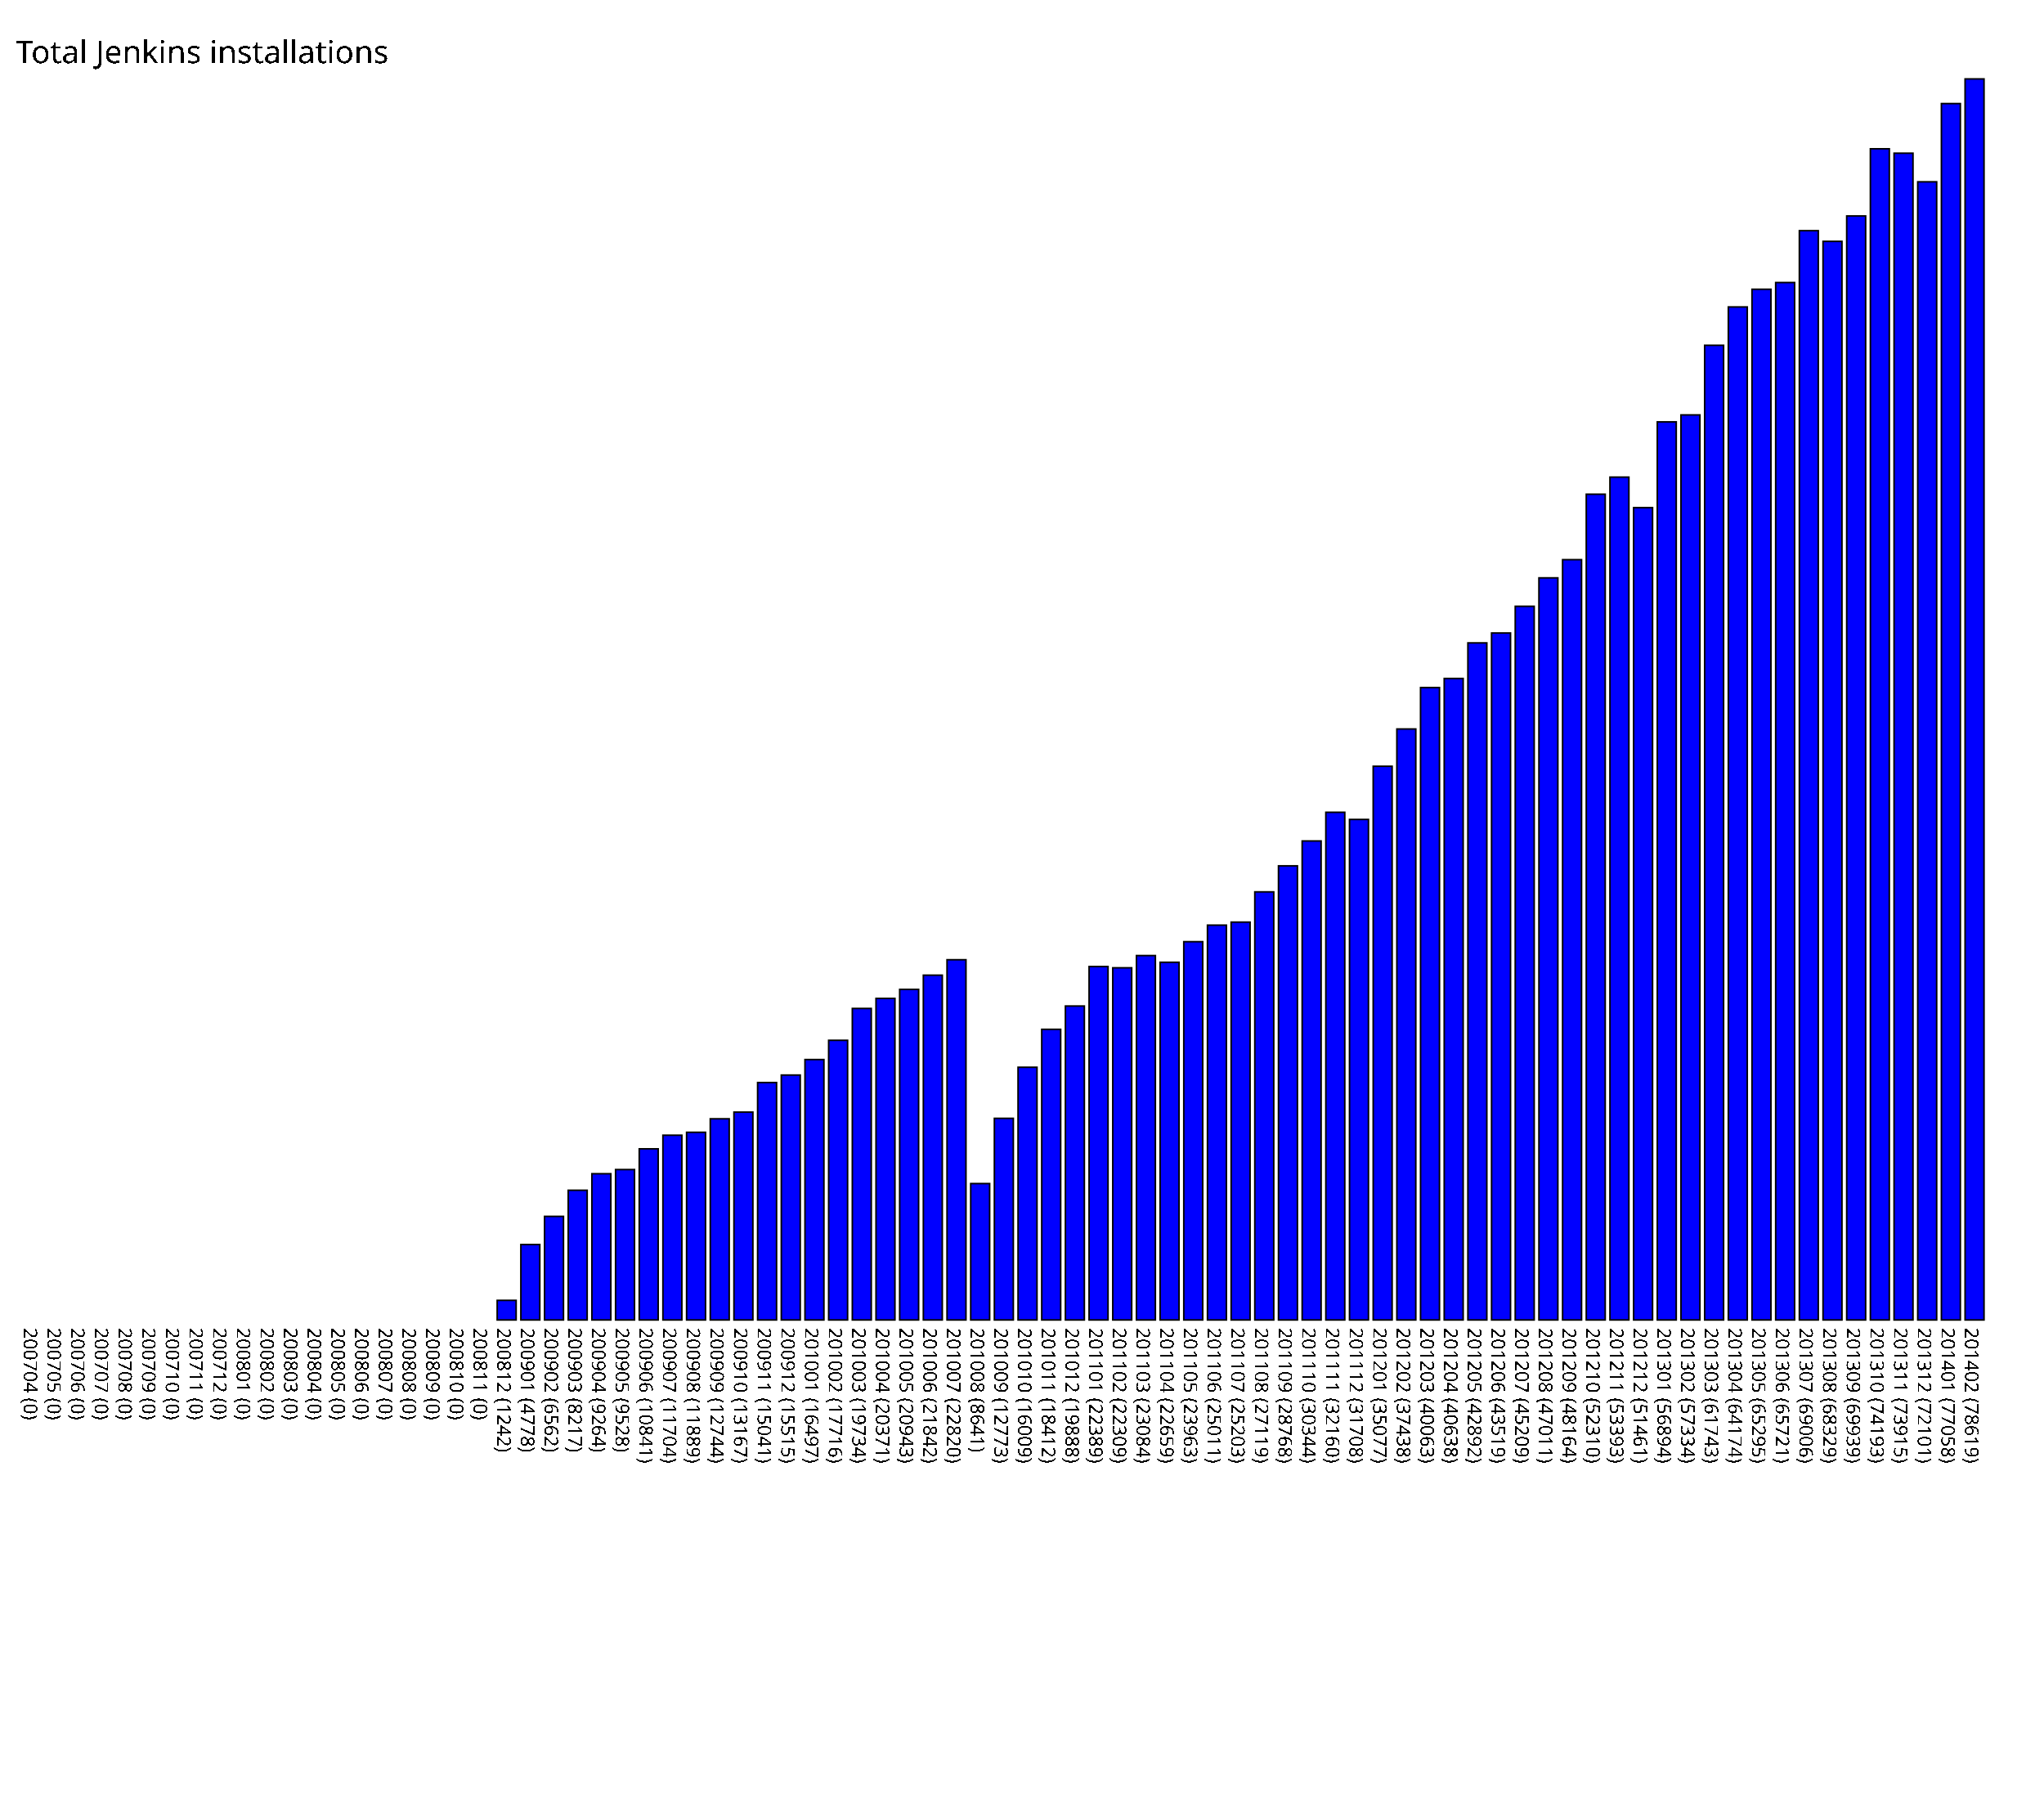
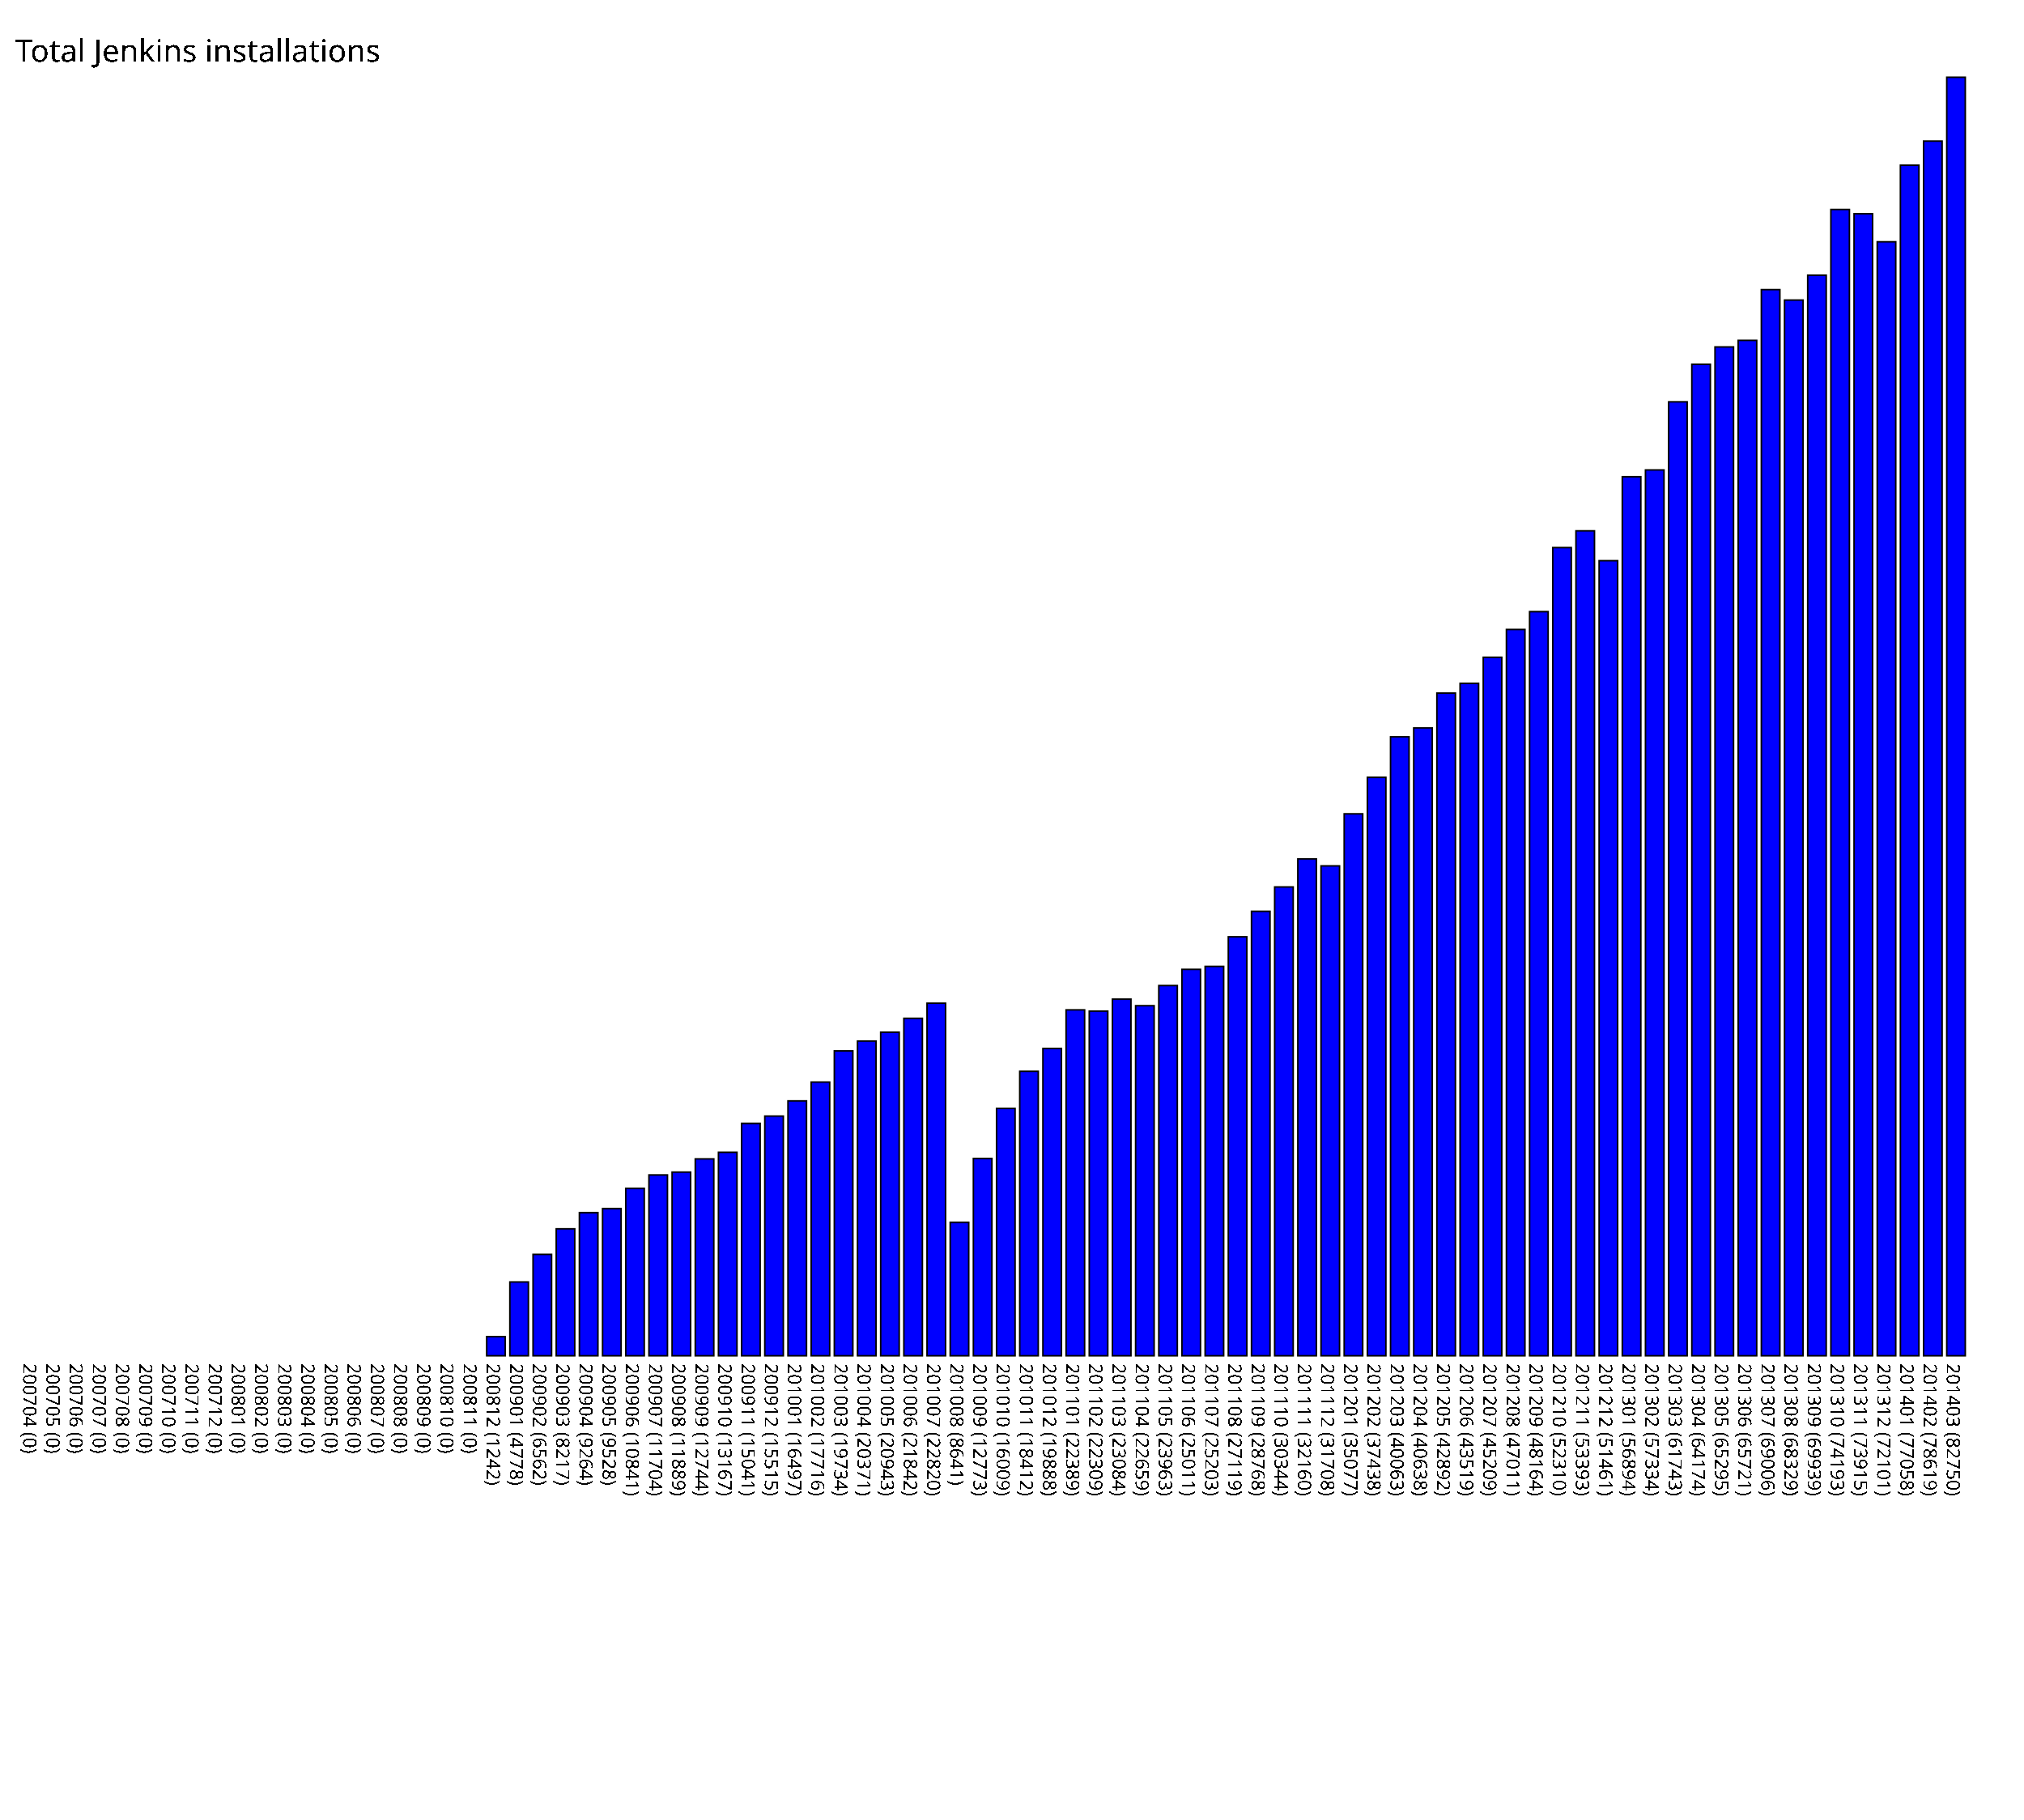
- <svg xmlns="http://www.w3.org/2000/svg" version="1.1" preserveAspectRatio="xMidYMid meet" viewBox="0 0 1295 1136.19">
-   <rect fill="blue" height="0" stroke="black" width="12" x="15" y="836.19" />
-   <text x="15" y="841.19" font-family="Tahoma" font-size="12" transform="rotate(90 15,841.19)" text-rendering="optimizeSpeed" fill="#000000;">200704 (0)</text>
-   <rect fill="blue" height="0" stroke="black" width="12" x="30" y="836.19" />
-   <text x="30" y="841.19" font-family="Tahoma" font-size="12" transform="rotate(90 30,841.19)" text-rendering="optimizeSpeed" fill="#000000;">200705 (0)</text>
-   <rect fill="blue" height="0" stroke="black" width="12" x="45" y="836.19" />
-   <text x="45" y="841.19" font-family="Tahoma" font-size="12" transform="rotate(90 45,841.19)" text-rendering="optimizeSpeed" fill="#000000;">200706 (0)</text>
-   <rect fill="blue" height="0" stroke="black" width="12" x="60" y="836.19" />
-   <text x="60" y="841.19" font-family="Tahoma" font-size="12" transform="rotate(90 60,841.19)" text-rendering="optimizeSpeed" fill="#000000;">200707 (0)</text>
-   <rect fill="blue" height="0" stroke="black" width="12" x="75" y="836.19" />
-   <text x="75" y="841.19" font-family="Tahoma" font-size="12" transform="rotate(90 75,841.19)" text-rendering="optimizeSpeed" fill="#000000;">200708 (0)</text>
-   <rect fill="blue" height="0" stroke="black" width="12" x="90" y="836.19" />
-   <text x="90" y="841.19" font-family="Tahoma" font-size="12" transform="rotate(90 90,841.19)" text-rendering="optimizeSpeed" fill="#000000;">200709 (0)</text>
-   <rect fill="blue" height="0" stroke="black" width="12" x="105" y="836.19" />
-   <text x="105" y="841.19" font-family="Tahoma" font-size="12" transform="rotate(90 105,841.19)" text-rendering="optimizeSpeed" fill="#000000;">200710 (0)</text>
-   <rect fill="blue" height="0" stroke="black" width="12" x="120" y="836.19" />
-   <text x="120" y="841.19" font-family="Tahoma" font-size="12" transform="rotate(90 120,841.19)" text-rendering="optimizeSpeed" fill="#000000;">200711 (0)</text>
-   <rect fill="blue" height="0" stroke="black" width="12" x="135" y="836.19" />
-   <text x="135" y="841.19" font-family="Tahoma" font-size="12" transform="rotate(90 135,841.19)" text-rendering="optimizeSpeed" fill="#000000;">200712 (0)</text>
-   <rect fill="blue" height="0" stroke="black" width="12" x="150" y="836.19" />
-   <text x="150" y="841.19" font-family="Tahoma" font-size="12" transform="rotate(90 150,841.19)" text-rendering="optimizeSpeed" fill="#000000;">200801 (0)</text>
-   <rect fill="blue" height="0" stroke="black" width="12" x="165" y="836.19" />
-   <text x="165" y="841.19" font-family="Tahoma" font-size="12" transform="rotate(90 165,841.19)" text-rendering="optimizeSpeed" fill="#000000;">200802 (0)</text>
-   <rect fill="blue" height="0" stroke="black" width="12" x="180" y="836.19" />
-   <text x="180" y="841.19" font-family="Tahoma" font-size="12" transform="rotate(90 180,841.19)" text-rendering="optimizeSpeed" fill="#000000;">200803 (0)</text>
-   <rect fill="blue" height="0" stroke="black" width="12" x="195" y="836.19" />
-   <text x="195" y="841.19" font-family="Tahoma" font-size="12" transform="rotate(90 195,841.19)" text-rendering="optimizeSpeed" fill="#000000;">200804 (0)</text>
-   <rect fill="blue" height="0" stroke="black" width="12" x="210" y="836.19" />
-   <text x="210" y="841.19" font-family="Tahoma" font-size="12" transform="rotate(90 210,841.19)" text-rendering="optimizeSpeed" fill="#000000;">200805 (0)</text>
-   <rect fill="blue" height="0" stroke="black" width="12" x="225" y="836.19" />
-   <text x="225" y="841.19" font-family="Tahoma" font-size="12" transform="rotate(90 225,841.19)" text-rendering="optimizeSpeed" fill="#000000;">200806 (0)</text>
-   <rect fill="blue" height="0" stroke="black" width="12" x="240" y="836.19" />
-   <text x="240" y="841.19" font-family="Tahoma" font-size="12" transform="rotate(90 240,841.19)" text-rendering="optimizeSpeed" fill="#000000;">200807 (0)</text>
-   <rect fill="blue" height="0" stroke="black" width="12" x="255" y="836.19" />
-   <text x="255" y="841.19" font-family="Tahoma" font-size="12" transform="rotate(90 255,841.19)" text-rendering="optimizeSpeed" fill="#000000;">200808 (0)</text>
-   <rect fill="blue" height="0" stroke="black" width="12" x="270" y="836.19" />
-   <text x="270" y="841.19" font-family="Tahoma" font-size="12" transform="rotate(90 270,841.19)" text-rendering="optimizeSpeed" fill="#000000;">200809 (0)</text>
-   <rect fill="blue" height="0" stroke="black" width="12" x="285" y="836.19" />
-   <text x="285" y="841.19" font-family="Tahoma" font-size="12" transform="rotate(90 285,841.19)" text-rendering="optimizeSpeed" fill="#000000;">200810 (0)</text>
-   <rect fill="blue" height="0" stroke="black" width="12" x="300" y="836.19" />
-   <text x="300" y="841.19" font-family="Tahoma" font-size="12" transform="rotate(90 300,841.19)" text-rendering="optimizeSpeed" fill="#000000;">200811 (0)</text>
-   <rect fill="blue" height="12.42" stroke="black" width="12" x="315" y="823.77" />
-   <text x="315" y="841.19" font-family="Tahoma" font-size="12" transform="rotate(90 315,841.19)" text-rendering="optimizeSpeed" fill="#000000;">200812 (1242)</text>
-   <rect fill="blue" height="47.78" stroke="black" width="12" x="330" y="788.41" />
-   <text x="330" y="841.19" font-family="Tahoma" font-size="12" transform="rotate(90 330,841.19)" text-rendering="optimizeSpeed" fill="#000000;">200901 (4778)</text>
-   <rect fill="blue" height="65.62" stroke="black" width="12" x="345" y="770.57" />
-   <text x="345" y="841.19" font-family="Tahoma" font-size="12" transform="rotate(90 345,841.19)" text-rendering="optimizeSpeed" fill="#000000;">200902 (6562)</text>
-   <rect fill="blue" height="82.17" stroke="black" width="12" x="360" y="754.02" />
-   <text x="360" y="841.19" font-family="Tahoma" font-size="12" transform="rotate(90 360,841.19)" text-rendering="optimizeSpeed" fill="#000000;">200903 (8217)</text>
-   <rect fill="blue" height="92.64" stroke="black" width="12" x="375" y="743.55" />
-   <text x="375" y="841.19" font-family="Tahoma" font-size="12" transform="rotate(90 375,841.19)" text-rendering="optimizeSpeed" fill="#000000;">200904 (9264)</text>
-   <rect fill="blue" height="95.28" stroke="black" width="12" x="390" y="740.91" />
-   <text x="390" y="841.19" font-family="Tahoma" font-size="12" transform="rotate(90 390,841.19)" text-rendering="optimizeSpeed" fill="#000000;">200905 (9528)</text>
-   <rect fill="blue" height="108.41" stroke="black" width="12" x="405" y="727.78" />
-   <text x="405" y="841.19" font-family="Tahoma" font-size="12" transform="rotate(90 405,841.19)" text-rendering="optimizeSpeed" fill="#000000;">200906 (10841)</text>
-   <rect fill="blue" height="117.04" stroke="black" width="12" x="420" y="719.15" />
-   <text x="420" y="841.19" font-family="Tahoma" font-size="12" transform="rotate(90 420,841.19)" text-rendering="optimizeSpeed" fill="#000000;">200907 (11704)</text>
-   <rect fill="blue" height="118.89" stroke="black" width="12" x="435" y="717.30" />
-   <text x="435" y="841.19" font-family="Tahoma" font-size="12" transform="rotate(90 435,841.19)" text-rendering="optimizeSpeed" fill="#000000;">200908 (11889)</text>
-   <rect fill="blue" height="127.44" stroke="black" width="12" x="450" y="708.75" />
-   <text x="450" y="841.19" font-family="Tahoma" font-size="12" transform="rotate(90 450,841.19)" text-rendering="optimizeSpeed" fill="#000000;">200909 (12744)</text>
-   <rect fill="blue" height="131.67" stroke="black" width="12" x="465" y="704.52" />
-   <text x="465" y="841.19" font-family="Tahoma" font-size="12" transform="rotate(90 465,841.19)" text-rendering="optimizeSpeed" fill="#000000;">200910 (13167)</text>
-   <rect fill="blue" height="150.41" stroke="black" width="12" x="480" y="685.78" />
-   <text x="480" y="841.19" font-family="Tahoma" font-size="12" transform="rotate(90 480,841.19)" text-rendering="optimizeSpeed" fill="#000000;">200911 (15041)</text>
-   <rect fill="blue" height="155.15" stroke="black" width="12" x="495" y="681.04" />
-   <text x="495" y="841.19" font-family="Tahoma" font-size="12" transform="rotate(90 495,841.19)" text-rendering="optimizeSpeed" fill="#000000;">200912 (15515)</text>
-   <rect fill="blue" height="164.97" stroke="black" width="12" x="510" y="671.22" />
-   <text x="510" y="841.19" font-family="Tahoma" font-size="12" transform="rotate(90 510,841.19)" text-rendering="optimizeSpeed" fill="#000000;">201001 (16497)</text>
-   <rect fill="blue" height="177.16" stroke="black" width="12" x="525" y="659.03" />
-   <text x="525" y="841.19" font-family="Tahoma" font-size="12" transform="rotate(90 525,841.19)" text-rendering="optimizeSpeed" fill="#000000;">201002 (17716)</text>
-   <rect fill="blue" height="197.34" stroke="black" width="12" x="540" y="638.85" />
-   <text x="540" y="841.19" font-family="Tahoma" font-size="12" transform="rotate(90 540,841.19)" text-rendering="optimizeSpeed" fill="#000000;">201003 (19734)</text>
-   <rect fill="blue" height="203.71" stroke="black" width="12" x="555" y="632.48" />
-   <text x="555" y="841.19" font-family="Tahoma" font-size="12" transform="rotate(90 555,841.19)" text-rendering="optimizeSpeed" fill="#000000;">201004 (20371)</text>
-   <rect fill="blue" height="209.43" stroke="black" width="12" x="570" y="626.76" />
-   <text x="570" y="841.19" font-family="Tahoma" font-size="12" transform="rotate(90 570,841.19)" text-rendering="optimizeSpeed" fill="#000000;">201005 (20943)</text>
-   <rect fill="blue" height="218.42" stroke="black" width="12" x="585" y="617.77" />
-   <text x="585" y="841.19" font-family="Tahoma" font-size="12" transform="rotate(90 585,841.19)" text-rendering="optimizeSpeed" fill="#000000;">201006 (21842)</text>
-   <rect fill="blue" height="228.2" stroke="black" width="12" x="600" y="607.99" />
-   <text x="600" y="841.19" font-family="Tahoma" font-size="12" transform="rotate(90 600,841.19)" text-rendering="optimizeSpeed" fill="#000000;">201007 (22820)</text>
-   <rect fill="blue" height="86.41" stroke="black" width="12" x="615" y="749.78" />
-   <text x="615" y="841.19" font-family="Tahoma" font-size="12" transform="rotate(90 615,841.19)" text-rendering="optimizeSpeed" fill="#000000;">201008 (8641)</text>
-   <rect fill="blue" height="127.73" stroke="black" width="12" x="630" y="708.46" />
-   <text x="630" y="841.19" font-family="Tahoma" font-size="12" transform="rotate(90 630,841.19)" text-rendering="optimizeSpeed" fill="#000000;">201009 (12773)</text>
-   <rect fill="blue" height="160.09" stroke="black" width="12" x="645" y="676.10" />
-   <text x="645" y="841.19" font-family="Tahoma" font-size="12" transform="rotate(90 645,841.19)" text-rendering="optimizeSpeed" fill="#000000;">201010 (16009)</text>
-   <rect fill="blue" height="184.12" stroke="black" width="12" x="660" y="652.07" />
-   <text x="660" y="841.19" font-family="Tahoma" font-size="12" transform="rotate(90 660,841.19)" text-rendering="optimizeSpeed" fill="#000000;">201011 (18412)</text>
-   <rect fill="blue" height="198.88" stroke="black" width="12" x="675" y="637.31" />
-   <text x="675" y="841.19" font-family="Tahoma" font-size="12" transform="rotate(90 675,841.19)" text-rendering="optimizeSpeed" fill="#000000;">201012 (19888)</text>
-   <rect fill="blue" height="223.89" stroke="black" width="12" x="690" y="612.30" />
-   <text x="690" y="841.19" font-family="Tahoma" font-size="12" transform="rotate(90 690,841.19)" text-rendering="optimizeSpeed" fill="#000000;">201101 (22389)</text>
-   <rect fill="blue" height="223.09" stroke="black" width="12" x="705" y="613.10" />
-   <text x="705" y="841.19" font-family="Tahoma" font-size="12" transform="rotate(90 705,841.19)" text-rendering="optimizeSpeed" fill="#000000;">201102 (22309)</text>
-   <rect fill="blue" height="230.84" stroke="black" width="12" x="720" y="605.35" />
-   <text x="720" y="841.19" font-family="Tahoma" font-size="12" transform="rotate(90 720,841.19)" text-rendering="optimizeSpeed" fill="#000000;">201103 (23084)</text>
-   <rect fill="blue" height="226.59" stroke="black" width="12" x="735" y="609.60" />
-   <text x="735" y="841.19" font-family="Tahoma" font-size="12" transform="rotate(90 735,841.19)" text-rendering="optimizeSpeed" fill="#000000;">201104 (22659)</text>
-   <rect fill="blue" height="239.63" stroke="black" width="12" x="750" y="596.56" />
-   <text x="750" y="841.19" font-family="Tahoma" font-size="12" transform="rotate(90 750,841.19)" text-rendering="optimizeSpeed" fill="#000000;">201105 (23963)</text>
-   <rect fill="blue" height="250.11" stroke="black" width="12" x="765" y="586.08" />
-   <text x="765" y="841.19" font-family="Tahoma" font-size="12" transform="rotate(90 765,841.19)" text-rendering="optimizeSpeed" fill="#000000;">201106 (25011)</text>
-   <rect fill="blue" height="252.03" stroke="black" width="12" x="780" y="584.16" />
-   <text x="780" y="841.19" font-family="Tahoma" font-size="12" transform="rotate(90 780,841.19)" text-rendering="optimizeSpeed" fill="#000000;">201107 (25203)</text>
-   <rect fill="blue" height="271.19" stroke="black" width="12" x="795" y="565.00" />
-   <text x="795" y="841.19" font-family="Tahoma" font-size="12" transform="rotate(90 795,841.19)" text-rendering="optimizeSpeed" fill="#000000;">201108 (27119)</text>
-   <rect fill="blue" height="287.68" stroke="black" width="12" x="810" y="548.51" />
-   <text x="810" y="841.19" font-family="Tahoma" font-size="12" transform="rotate(90 810,841.19)" text-rendering="optimizeSpeed" fill="#000000;">201109 (28768)</text>
-   <rect fill="blue" height="303.44" stroke="black" width="12" x="825" y="532.75" />
-   <text x="825" y="841.19" font-family="Tahoma" font-size="12" transform="rotate(90 825,841.19)" text-rendering="optimizeSpeed" fill="#000000;">201110 (30344)</text>
-   <rect fill="blue" height="321.6" stroke="black" width="12" x="840" y="514.59" />
-   <text x="840" y="841.19" font-family="Tahoma" font-size="12" transform="rotate(90 840,841.19)" text-rendering="optimizeSpeed" fill="#000000;">201111 (32160)</text>
-   <rect fill="blue" height="317.08" stroke="black" width="12" x="855" y="519.11" />
-   <text x="855" y="841.19" font-family="Tahoma" font-size="12" transform="rotate(90 855,841.19)" text-rendering="optimizeSpeed" fill="#000000;">201112 (31708)</text>
-   <rect fill="blue" height="350.77" stroke="black" width="12" x="870" y="485.42" />
-   <text x="870" y="841.19" font-family="Tahoma" font-size="12" transform="rotate(90 870,841.19)" text-rendering="optimizeSpeed" fill="#000000;">201201 (35077)</text>
-   <rect fill="blue" height="374.38" stroke="black" width="12" x="885" y="461.81" />
-   <text x="885" y="841.19" font-family="Tahoma" font-size="12" transform="rotate(90 885,841.19)" text-rendering="optimizeSpeed" fill="#000000;">201202 (37438)</text>
-   <rect fill="blue" height="400.63" stroke="black" width="12" x="900" y="435.56" />
-   <text x="900" y="841.19" font-family="Tahoma" font-size="12" transform="rotate(90 900,841.19)" text-rendering="optimizeSpeed" fill="#000000;">201203 (40063)</text>
-   <rect fill="blue" height="406.38" stroke="black" width="12" x="915" y="429.81" />
-   <text x="915" y="841.19" font-family="Tahoma" font-size="12" transform="rotate(90 915,841.19)" text-rendering="optimizeSpeed" fill="#000000;">201204 (40638)</text>
-   <rect fill="blue" height="428.92" stroke="black" width="12" x="930" y="407.27" />
-   <text x="930" y="841.19" font-family="Tahoma" font-size="12" transform="rotate(90 930,841.19)" text-rendering="optimizeSpeed" fill="#000000;">201205 (42892)</text>
-   <rect fill="blue" height="435.19" stroke="black" width="12" x="945" y="401.00" />
-   <text x="945" y="841.19" font-family="Tahoma" font-size="12" transform="rotate(90 945,841.19)" text-rendering="optimizeSpeed" fill="#000000;">201206 (43519)</text>
-   <rect fill="blue" height="452.09" stroke="black" width="12" x="960" y="384.10" />
-   <text x="960" y="841.19" font-family="Tahoma" font-size="12" transform="rotate(90 960,841.19)" text-rendering="optimizeSpeed" fill="#000000;">201207 (45209)</text>
-   <rect fill="blue" height="470.11" stroke="black" width="12" x="975" y="366.08" />
-   <text x="975" y="841.19" font-family="Tahoma" font-size="12" transform="rotate(90 975,841.19)" text-rendering="optimizeSpeed" fill="#000000;">201208 (47011)</text>
-   <rect fill="blue" height="481.64" stroke="black" width="12" x="990" y="354.55" />
-   <text x="990" y="841.19" font-family="Tahoma" font-size="12" transform="rotate(90 990,841.19)" text-rendering="optimizeSpeed" fill="#000000;">201209 (48164)</text>
-   <rect fill="blue" height="523.1" stroke="black" width="12" x="1005" y="313.09" />
-   <text x="1005" y="841.19" font-family="Tahoma" font-size="12" transform="rotate(90 1005,841.19)" text-rendering="optimizeSpeed" fill="#000000;">201210 (52310)</text>
-   <rect fill="blue" height="533.93" stroke="black" width="12" x="1020" y="302.26" />
-   <text x="1020" y="841.19" font-family="Tahoma" font-size="12" transform="rotate(90 1020,841.19)" text-rendering="optimizeSpeed" fill="#000000;">201211 (53393)</text>
-   <rect fill="blue" height="514.61" stroke="black" width="12" x="1035" y="321.58" />
-   <text x="1035" y="841.19" font-family="Tahoma" font-size="12" transform="rotate(90 1035,841.19)" text-rendering="optimizeSpeed" fill="#000000;">201212 (51461)</text>
-   <rect fill="blue" height="568.94" stroke="black" width="12" x="1050" y="267.25" />
-   <text x="1050" y="841.19" font-family="Tahoma" font-size="12" transform="rotate(90 1050,841.19)" text-rendering="optimizeSpeed" fill="#000000;">201301 (56894)</text>
-   <rect fill="blue" height="573.34" stroke="black" width="12" x="1065" y="262.85" />
-   <text x="1065" y="841.19" font-family="Tahoma" font-size="12" transform="rotate(90 1065,841.19)" text-rendering="optimizeSpeed" fill="#000000;">201302 (57334)</text>
-   <rect fill="blue" height="617.43" stroke="black" width="12" x="1080" y="218.76" />
-   <text x="1080" y="841.19" font-family="Tahoma" font-size="12" transform="rotate(90 1080,841.19)" text-rendering="optimizeSpeed" fill="#000000;">201303 (61743)</text>
-   <rect fill="blue" height="641.74" stroke="black" width="12" x="1095" y="194.45" />
-   <text x="1095" y="841.19" font-family="Tahoma" font-size="12" transform="rotate(90 1095,841.19)" text-rendering="optimizeSpeed" fill="#000000;">201304 (64174)</text>
-   <rect fill="blue" height="652.95" stroke="black" width="12" x="1110" y="183.24" />
-   <text x="1110" y="841.19" font-family="Tahoma" font-size="12" transform="rotate(90 1110,841.19)" text-rendering="optimizeSpeed" fill="#000000;">201305 (65295)</text>
-   <rect fill="blue" height="657.21" stroke="black" width="12" x="1125" y="178.98" />
-   <text x="1125" y="841.19" font-family="Tahoma" font-size="12" transform="rotate(90 1125,841.19)" text-rendering="optimizeSpeed" fill="#000000;">201306 (65721)</text>
-   <rect fill="blue" height="690.06" stroke="black" width="12" x="1140" y="146.13" />
-   <text x="1140" y="841.19" font-family="Tahoma" font-size="12" transform="rotate(90 1140,841.19)" text-rendering="optimizeSpeed" fill="#000000;">201307 (69006)</text>
-   <rect fill="blue" height="683.29" stroke="black" width="12" x="1155" y="152.90" />
-   <text x="1155" y="841.19" font-family="Tahoma" font-size="12" transform="rotate(90 1155,841.19)" text-rendering="optimizeSpeed" fill="#000000;">201308 (68329)</text>
-   <rect fill="blue" height="699.39" stroke="black" width="12" x="1170" y="136.80" />
-   <text x="1170" y="841.19" font-family="Tahoma" font-size="12" transform="rotate(90 1170,841.19)" text-rendering="optimizeSpeed" fill="#000000;">201309 (69939)</text>
-   <rect fill="blue" height="741.93" stroke="black" width="12" x="1185" y="94.26" />
-   <text x="1185" y="841.19" font-family="Tahoma" font-size="12" transform="rotate(90 1185,841.19)" text-rendering="optimizeSpeed" fill="#000000;">201310 (74193)</text>
-   <rect fill="blue" height="739.15" stroke="black" width="12" x="1200" y="97.04" />
-   <text x="1200" y="841.19" font-family="Tahoma" font-size="12" transform="rotate(90 1200,841.19)" text-rendering="optimizeSpeed" fill="#000000;">201311 (73915)</text>
-   <rect fill="blue" height="721.01" stroke="black" width="12" x="1215" y="115.18" />
-   <text x="1215" y="841.19" font-family="Tahoma" font-size="12" transform="rotate(90 1215,841.19)" text-rendering="optimizeSpeed" fill="#000000;">201312 (72101)</text>
-   <rect fill="blue" height="770.58" stroke="black" width="12" x="1230" y="65.61" />
-   <text x="1230" y="841.19" font-family="Tahoma" font-size="12" transform="rotate(90 1230,841.19)" text-rendering="optimizeSpeed" fill="#000000;">201401 (77058)</text>
-   <rect fill="blue" height="786.19" stroke="black" width="12" x="1245" y="50.00" />
-   <text x="1245" y="841.19" font-family="Tahoma" font-size="12" transform="rotate(90 1245,841.19)" text-rendering="optimizeSpeed" fill="#000000;">201402 (78619)</text>
+ <svg xmlns="http://www.w3.org/2000/svg" version="1.1" preserveAspectRatio="xMidYMid meet" viewBox="0 0 1310 1177.5">
+   <rect fill="blue" height="0" stroke="black" width="12" x="15" y="877.5" />
+   <text x="15" y="882.5" font-family="Tahoma" font-size="12" transform="rotate(90 15,882.5)" text-rendering="optimizeSpeed" fill="#000000;">200704 (0)</text>
+   <rect fill="blue" height="0" stroke="black" width="12" x="30" y="877.5" />
+   <text x="30" y="882.5" font-family="Tahoma" font-size="12" transform="rotate(90 30,882.5)" text-rendering="optimizeSpeed" fill="#000000;">200705 (0)</text>
+   <rect fill="blue" height="0" stroke="black" width="12" x="45" y="877.5" />
+   <text x="45" y="882.5" font-family="Tahoma" font-size="12" transform="rotate(90 45,882.5)" text-rendering="optimizeSpeed" fill="#000000;">200706 (0)</text>
+   <rect fill="blue" height="0" stroke="black" width="12" x="60" y="877.5" />
+   <text x="60" y="882.5" font-family="Tahoma" font-size="12" transform="rotate(90 60,882.5)" text-rendering="optimizeSpeed" fill="#000000;">200707 (0)</text>
+   <rect fill="blue" height="0" stroke="black" width="12" x="75" y="877.5" />
+   <text x="75" y="882.5" font-family="Tahoma" font-size="12" transform="rotate(90 75,882.5)" text-rendering="optimizeSpeed" fill="#000000;">200708 (0)</text>
+   <rect fill="blue" height="0" stroke="black" width="12" x="90" y="877.5" />
+   <text x="90" y="882.5" font-family="Tahoma" font-size="12" transform="rotate(90 90,882.5)" text-rendering="optimizeSpeed" fill="#000000;">200709 (0)</text>
+   <rect fill="blue" height="0" stroke="black" width="12" x="105" y="877.5" />
+   <text x="105" y="882.5" font-family="Tahoma" font-size="12" transform="rotate(90 105,882.5)" text-rendering="optimizeSpeed" fill="#000000;">200710 (0)</text>
+   <rect fill="blue" height="0" stroke="black" width="12" x="120" y="877.5" />
+   <text x="120" y="882.5" font-family="Tahoma" font-size="12" transform="rotate(90 120,882.5)" text-rendering="optimizeSpeed" fill="#000000;">200711 (0)</text>
+   <rect fill="blue" height="0" stroke="black" width="12" x="135" y="877.5" />
+   <text x="135" y="882.5" font-family="Tahoma" font-size="12" transform="rotate(90 135,882.5)" text-rendering="optimizeSpeed" fill="#000000;">200712 (0)</text>
+   <rect fill="blue" height="0" stroke="black" width="12" x="150" y="877.5" />
+   <text x="150" y="882.5" font-family="Tahoma" font-size="12" transform="rotate(90 150,882.5)" text-rendering="optimizeSpeed" fill="#000000;">200801 (0)</text>
+   <rect fill="blue" height="0" stroke="black" width="12" x="165" y="877.5" />
+   <text x="165" y="882.5" font-family="Tahoma" font-size="12" transform="rotate(90 165,882.5)" text-rendering="optimizeSpeed" fill="#000000;">200802 (0)</text>
+   <rect fill="blue" height="0" stroke="black" width="12" x="180" y="877.5" />
+   <text x="180" y="882.5" font-family="Tahoma" font-size="12" transform="rotate(90 180,882.5)" text-rendering="optimizeSpeed" fill="#000000;">200803 (0)</text>
+   <rect fill="blue" height="0" stroke="black" width="12" x="195" y="877.5" />
+   <text x="195" y="882.5" font-family="Tahoma" font-size="12" transform="rotate(90 195,882.5)" text-rendering="optimizeSpeed" fill="#000000;">200804 (0)</text>
+   <rect fill="blue" height="0" stroke="black" width="12" x="210" y="877.5" />
+   <text x="210" y="882.5" font-family="Tahoma" font-size="12" transform="rotate(90 210,882.5)" text-rendering="optimizeSpeed" fill="#000000;">200805 (0)</text>
+   <rect fill="blue" height="0" stroke="black" width="12" x="225" y="877.5" />
+   <text x="225" y="882.5" font-family="Tahoma" font-size="12" transform="rotate(90 225,882.5)" text-rendering="optimizeSpeed" fill="#000000;">200806 (0)</text>
+   <rect fill="blue" height="0" stroke="black" width="12" x="240" y="877.5" />
+   <text x="240" y="882.5" font-family="Tahoma" font-size="12" transform="rotate(90 240,882.5)" text-rendering="optimizeSpeed" fill="#000000;">200807 (0)</text>
+   <rect fill="blue" height="0" stroke="black" width="12" x="255" y="877.5" />
+   <text x="255" y="882.5" font-family="Tahoma" font-size="12" transform="rotate(90 255,882.5)" text-rendering="optimizeSpeed" fill="#000000;">200808 (0)</text>
+   <rect fill="blue" height="0" stroke="black" width="12" x="270" y="877.5" />
+   <text x="270" y="882.5" font-family="Tahoma" font-size="12" transform="rotate(90 270,882.5)" text-rendering="optimizeSpeed" fill="#000000;">200809 (0)</text>
+   <rect fill="blue" height="0" stroke="black" width="12" x="285" y="877.5" />
+   <text x="285" y="882.5" font-family="Tahoma" font-size="12" transform="rotate(90 285,882.5)" text-rendering="optimizeSpeed" fill="#000000;">200810 (0)</text>
+   <rect fill="blue" height="0" stroke="black" width="12" x="300" y="877.5" />
+   <text x="300" y="882.5" font-family="Tahoma" font-size="12" transform="rotate(90 300,882.5)" text-rendering="optimizeSpeed" fill="#000000;">200811 (0)</text>
+   <rect fill="blue" height="12.42" stroke="black" width="12" x="315" y="865.08" />
+   <text x="315" y="882.50" font-family="Tahoma" font-size="12" transform="rotate(90 315,882.50)" text-rendering="optimizeSpeed" fill="#000000;">200812 (1242)</text>
+   <rect fill="blue" height="47.78" stroke="black" width="12" x="330" y="829.72" />
+   <text x="330" y="882.50" font-family="Tahoma" font-size="12" transform="rotate(90 330,882.50)" text-rendering="optimizeSpeed" fill="#000000;">200901 (4778)</text>
+   <rect fill="blue" height="65.62" stroke="black" width="12" x="345" y="811.88" />
+   <text x="345" y="882.50" font-family="Tahoma" font-size="12" transform="rotate(90 345,882.50)" text-rendering="optimizeSpeed" fill="#000000;">200902 (6562)</text>
+   <rect fill="blue" height="82.17" stroke="black" width="12" x="360" y="795.33" />
+   <text x="360" y="882.50" font-family="Tahoma" font-size="12" transform="rotate(90 360,882.50)" text-rendering="optimizeSpeed" fill="#000000;">200903 (8217)</text>
+   <rect fill="blue" height="92.64" stroke="black" width="12" x="375" y="784.86" />
+   <text x="375" y="882.50" font-family="Tahoma" font-size="12" transform="rotate(90 375,882.50)" text-rendering="optimizeSpeed" fill="#000000;">200904 (9264)</text>
+   <rect fill="blue" height="95.28" stroke="black" width="12" x="390" y="782.22" />
+   <text x="390" y="882.50" font-family="Tahoma" font-size="12" transform="rotate(90 390,882.50)" text-rendering="optimizeSpeed" fill="#000000;">200905 (9528)</text>
+   <rect fill="blue" height="108.41" stroke="black" width="12" x="405" y="769.09" />
+   <text x="405" y="882.50" font-family="Tahoma" font-size="12" transform="rotate(90 405,882.50)" text-rendering="optimizeSpeed" fill="#000000;">200906 (10841)</text>
+   <rect fill="blue" height="117.04" stroke="black" width="12" x="420" y="760.46" />
+   <text x="420" y="882.50" font-family="Tahoma" font-size="12" transform="rotate(90 420,882.50)" text-rendering="optimizeSpeed" fill="#000000;">200907 (11704)</text>
+   <rect fill="blue" height="118.89" stroke="black" width="12" x="435" y="758.61" />
+   <text x="435" y="882.50" font-family="Tahoma" font-size="12" transform="rotate(90 435,882.50)" text-rendering="optimizeSpeed" fill="#000000;">200908 (11889)</text>
+   <rect fill="blue" height="127.44" stroke="black" width="12" x="450" y="750.06" />
+   <text x="450" y="882.50" font-family="Tahoma" font-size="12" transform="rotate(90 450,882.50)" text-rendering="optimizeSpeed" fill="#000000;">200909 (12744)</text>
+   <rect fill="blue" height="131.67" stroke="black" width="12" x="465" y="745.83" />
+   <text x="465" y="882.50" font-family="Tahoma" font-size="12" transform="rotate(90 465,882.50)" text-rendering="optimizeSpeed" fill="#000000;">200910 (13167)</text>
+   <rect fill="blue" height="150.41" stroke="black" width="12" x="480" y="727.09" />
+   <text x="480" y="882.50" font-family="Tahoma" font-size="12" transform="rotate(90 480,882.50)" text-rendering="optimizeSpeed" fill="#000000;">200911 (15041)</text>
+   <rect fill="blue" height="155.15" stroke="black" width="12" x="495" y="722.35" />
+   <text x="495" y="882.50" font-family="Tahoma" font-size="12" transform="rotate(90 495,882.50)" text-rendering="optimizeSpeed" fill="#000000;">200912 (15515)</text>
+   <rect fill="blue" height="164.97" stroke="black" width="12" x="510" y="712.53" />
+   <text x="510" y="882.50" font-family="Tahoma" font-size="12" transform="rotate(90 510,882.50)" text-rendering="optimizeSpeed" fill="#000000;">201001 (16497)</text>
+   <rect fill="blue" height="177.16" stroke="black" width="12" x="525" y="700.34" />
+   <text x="525" y="882.50" font-family="Tahoma" font-size="12" transform="rotate(90 525,882.50)" text-rendering="optimizeSpeed" fill="#000000;">201002 (17716)</text>
+   <rect fill="blue" height="197.34" stroke="black" width="12" x="540" y="680.16" />
+   <text x="540" y="882.50" font-family="Tahoma" font-size="12" transform="rotate(90 540,882.50)" text-rendering="optimizeSpeed" fill="#000000;">201003 (19734)</text>
+   <rect fill="blue" height="203.71" stroke="black" width="12" x="555" y="673.79" />
+   <text x="555" y="882.50" font-family="Tahoma" font-size="12" transform="rotate(90 555,882.50)" text-rendering="optimizeSpeed" fill="#000000;">201004 (20371)</text>
+   <rect fill="blue" height="209.43" stroke="black" width="12" x="570" y="668.07" />
+   <text x="570" y="882.50" font-family="Tahoma" font-size="12" transform="rotate(90 570,882.50)" text-rendering="optimizeSpeed" fill="#000000;">201005 (20943)</text>
+   <rect fill="blue" height="218.42" stroke="black" width="12" x="585" y="659.08" />
+   <text x="585" y="882.50" font-family="Tahoma" font-size="12" transform="rotate(90 585,882.50)" text-rendering="optimizeSpeed" fill="#000000;">201006 (21842)</text>
+   <rect fill="blue" height="228.2" stroke="black" width="12" x="600" y="649.3" />
+   <text x="600" y="882.5" font-family="Tahoma" font-size="12" transform="rotate(90 600,882.5)" text-rendering="optimizeSpeed" fill="#000000;">201007 (22820)</text>
+   <rect fill="blue" height="86.41" stroke="black" width="12" x="615" y="791.09" />
+   <text x="615" y="882.50" font-family="Tahoma" font-size="12" transform="rotate(90 615,882.50)" text-rendering="optimizeSpeed" fill="#000000;">201008 (8641)</text>
+   <rect fill="blue" height="127.73" stroke="black" width="12" x="630" y="749.77" />
+   <text x="630" y="882.50" font-family="Tahoma" font-size="12" transform="rotate(90 630,882.50)" text-rendering="optimizeSpeed" fill="#000000;">201009 (12773)</text>
+   <rect fill="blue" height="160.09" stroke="black" width="12" x="645" y="717.41" />
+   <text x="645" y="882.50" font-family="Tahoma" font-size="12" transform="rotate(90 645,882.50)" text-rendering="optimizeSpeed" fill="#000000;">201010 (16009)</text>
+   <rect fill="blue" height="184.12" stroke="black" width="12" x="660" y="693.38" />
+   <text x="660" y="882.50" font-family="Tahoma" font-size="12" transform="rotate(90 660,882.50)" text-rendering="optimizeSpeed" fill="#000000;">201011 (18412)</text>
+   <rect fill="blue" height="198.88" stroke="black" width="12" x="675" y="678.62" />
+   <text x="675" y="882.50" font-family="Tahoma" font-size="12" transform="rotate(90 675,882.50)" text-rendering="optimizeSpeed" fill="#000000;">201012 (19888)</text>
+   <rect fill="blue" height="223.89" stroke="black" width="12" x="690" y="653.61" />
+   <text x="690" y="882.50" font-family="Tahoma" font-size="12" transform="rotate(90 690,882.50)" text-rendering="optimizeSpeed" fill="#000000;">201101 (22389)</text>
+   <rect fill="blue" height="223.09" stroke="black" width="12" x="705" y="654.41" />
+   <text x="705" y="882.50" font-family="Tahoma" font-size="12" transform="rotate(90 705,882.50)" text-rendering="optimizeSpeed" fill="#000000;">201102 (22309)</text>
+   <rect fill="blue" height="230.84" stroke="black" width="12" x="720" y="646.66" />
+   <text x="720" y="882.50" font-family="Tahoma" font-size="12" transform="rotate(90 720,882.50)" text-rendering="optimizeSpeed" fill="#000000;">201103 (23084)</text>
+   <rect fill="blue" height="226.59" stroke="black" width="12" x="735" y="650.91" />
+   <text x="735" y="882.50" font-family="Tahoma" font-size="12" transform="rotate(90 735,882.50)" text-rendering="optimizeSpeed" fill="#000000;">201104 (22659)</text>
+   <rect fill="blue" height="239.63" stroke="black" width="12" x="750" y="637.87" />
+   <text x="750" y="882.50" font-family="Tahoma" font-size="12" transform="rotate(90 750,882.50)" text-rendering="optimizeSpeed" fill="#000000;">201105 (23963)</text>
+   <rect fill="blue" height="250.11" stroke="black" width="12" x="765" y="627.39" />
+   <text x="765" y="882.50" font-family="Tahoma" font-size="12" transform="rotate(90 765,882.50)" text-rendering="optimizeSpeed" fill="#000000;">201106 (25011)</text>
+   <rect fill="blue" height="252.03" stroke="black" width="12" x="780" y="625.47" />
+   <text x="780" y="882.50" font-family="Tahoma" font-size="12" transform="rotate(90 780,882.50)" text-rendering="optimizeSpeed" fill="#000000;">201107 (25203)</text>
+   <rect fill="blue" height="271.19" stroke="black" width="12" x="795" y="606.31" />
+   <text x="795" y="882.50" font-family="Tahoma" font-size="12" transform="rotate(90 795,882.50)" text-rendering="optimizeSpeed" fill="#000000;">201108 (27119)</text>
+   <rect fill="blue" height="287.68" stroke="black" width="12" x="810" y="589.82" />
+   <text x="810" y="882.50" font-family="Tahoma" font-size="12" transform="rotate(90 810,882.50)" text-rendering="optimizeSpeed" fill="#000000;">201109 (28768)</text>
+   <rect fill="blue" height="303.44" stroke="black" width="12" x="825" y="574.06" />
+   <text x="825" y="882.50" font-family="Tahoma" font-size="12" transform="rotate(90 825,882.50)" text-rendering="optimizeSpeed" fill="#000000;">201110 (30344)</text>
+   <rect fill="blue" height="321.6" stroke="black" width="12" x="840" y="555.9" />
+   <text x="840" y="882.5" font-family="Tahoma" font-size="12" transform="rotate(90 840,882.5)" text-rendering="optimizeSpeed" fill="#000000;">201111 (32160)</text>
+   <rect fill="blue" height="317.08" stroke="black" width="12" x="855" y="560.42" />
+   <text x="855" y="882.50" font-family="Tahoma" font-size="12" transform="rotate(90 855,882.50)" text-rendering="optimizeSpeed" fill="#000000;">201112 (31708)</text>
+   <rect fill="blue" height="350.77" stroke="black" width="12" x="870" y="526.73" />
+   <text x="870" y="882.50" font-family="Tahoma" font-size="12" transform="rotate(90 870,882.50)" text-rendering="optimizeSpeed" fill="#000000;">201201 (35077)</text>
+   <rect fill="blue" height="374.38" stroke="black" width="12" x="885" y="503.12" />
+   <text x="885" y="882.50" font-family="Tahoma" font-size="12" transform="rotate(90 885,882.50)" text-rendering="optimizeSpeed" fill="#000000;">201202 (37438)</text>
+   <rect fill="blue" height="400.63" stroke="black" width="12" x="900" y="476.87" />
+   <text x="900" y="882.50" font-family="Tahoma" font-size="12" transform="rotate(90 900,882.50)" text-rendering="optimizeSpeed" fill="#000000;">201203 (40063)</text>
+   <rect fill="blue" height="406.38" stroke="black" width="12" x="915" y="471.12" />
+   <text x="915" y="882.50" font-family="Tahoma" font-size="12" transform="rotate(90 915,882.50)" text-rendering="optimizeSpeed" fill="#000000;">201204 (40638)</text>
+   <rect fill="blue" height="428.92" stroke="black" width="12" x="930" y="448.58" />
+   <text x="930" y="882.50" font-family="Tahoma" font-size="12" transform="rotate(90 930,882.50)" text-rendering="optimizeSpeed" fill="#000000;">201205 (42892)</text>
+   <rect fill="blue" height="435.19" stroke="black" width="12" x="945" y="442.31" />
+   <text x="945" y="882.50" font-family="Tahoma" font-size="12" transform="rotate(90 945,882.50)" text-rendering="optimizeSpeed" fill="#000000;">201206 (43519)</text>
+   <rect fill="blue" height="452.09" stroke="black" width="12" x="960" y="425.41" />
+   <text x="960" y="882.50" font-family="Tahoma" font-size="12" transform="rotate(90 960,882.50)" text-rendering="optimizeSpeed" fill="#000000;">201207 (45209)</text>
+   <rect fill="blue" height="470.11" stroke="black" width="12" x="975" y="407.39" />
+   <text x="975" y="882.50" font-family="Tahoma" font-size="12" transform="rotate(90 975,882.50)" text-rendering="optimizeSpeed" fill="#000000;">201208 (47011)</text>
+   <rect fill="blue" height="481.64" stroke="black" width="12" x="990" y="395.86" />
+   <text x="990" y="882.50" font-family="Tahoma" font-size="12" transform="rotate(90 990,882.50)" text-rendering="optimizeSpeed" fill="#000000;">201209 (48164)</text>
+   <rect fill="blue" height="523.1" stroke="black" width="12" x="1005" y="354.4" />
+   <text x="1005" y="882.5" font-family="Tahoma" font-size="12" transform="rotate(90 1005,882.5)" text-rendering="optimizeSpeed" fill="#000000;">201210 (52310)</text>
+   <rect fill="blue" height="533.93" stroke="black" width="12" x="1020" y="343.57" />
+   <text x="1020" y="882.50" font-family="Tahoma" font-size="12" transform="rotate(90 1020,882.50)" text-rendering="optimizeSpeed" fill="#000000;">201211 (53393)</text>
+   <rect fill="blue" height="514.61" stroke="black" width="12" x="1035" y="362.89" />
+   <text x="1035" y="882.50" font-family="Tahoma" font-size="12" transform="rotate(90 1035,882.50)" text-rendering="optimizeSpeed" fill="#000000;">201212 (51461)</text>
+   <rect fill="blue" height="568.94" stroke="black" width="12" x="1050" y="308.56" />
+   <text x="1050" y="882.50" font-family="Tahoma" font-size="12" transform="rotate(90 1050,882.50)" text-rendering="optimizeSpeed" fill="#000000;">201301 (56894)</text>
+   <rect fill="blue" height="573.34" stroke="black" width="12" x="1065" y="304.16" />
+   <text x="1065" y="882.50" font-family="Tahoma" font-size="12" transform="rotate(90 1065,882.50)" text-rendering="optimizeSpeed" fill="#000000;">201302 (57334)</text>
+   <rect fill="blue" height="617.43" stroke="black" width="12" x="1080" y="260.07" />
+   <text x="1080" y="882.50" font-family="Tahoma" font-size="12" transform="rotate(90 1080,882.50)" text-rendering="optimizeSpeed" fill="#000000;">201303 (61743)</text>
+   <rect fill="blue" height="641.74" stroke="black" width="12" x="1095" y="235.76" />
+   <text x="1095" y="882.50" font-family="Tahoma" font-size="12" transform="rotate(90 1095,882.50)" text-rendering="optimizeSpeed" fill="#000000;">201304 (64174)</text>
+   <rect fill="blue" height="652.95" stroke="black" width="12" x="1110" y="224.55" />
+   <text x="1110" y="882.50" font-family="Tahoma" font-size="12" transform="rotate(90 1110,882.50)" text-rendering="optimizeSpeed" fill="#000000;">201305 (65295)</text>
+   <rect fill="blue" height="657.21" stroke="black" width="12" x="1125" y="220.29" />
+   <text x="1125" y="882.50" font-family="Tahoma" font-size="12" transform="rotate(90 1125,882.50)" text-rendering="optimizeSpeed" fill="#000000;">201306 (65721)</text>
+   <rect fill="blue" height="690.06" stroke="black" width="12" x="1140" y="187.44" />
+   <text x="1140" y="882.50" font-family="Tahoma" font-size="12" transform="rotate(90 1140,882.50)" text-rendering="optimizeSpeed" fill="#000000;">201307 (69006)</text>
+   <rect fill="blue" height="683.29" stroke="black" width="12" x="1155" y="194.21" />
+   <text x="1155" y="882.50" font-family="Tahoma" font-size="12" transform="rotate(90 1155,882.50)" text-rendering="optimizeSpeed" fill="#000000;">201308 (68329)</text>
+   <rect fill="blue" height="699.39" stroke="black" width="12" x="1170" y="178.11" />
+   <text x="1170" y="882.50" font-family="Tahoma" font-size="12" transform="rotate(90 1170,882.50)" text-rendering="optimizeSpeed" fill="#000000;">201309 (69939)</text>
+   <rect fill="blue" height="741.93" stroke="black" width="12" x="1185" y="135.57" />
+   <text x="1185" y="882.50" font-family="Tahoma" font-size="12" transform="rotate(90 1185,882.50)" text-rendering="optimizeSpeed" fill="#000000;">201310 (74193)</text>
+   <rect fill="blue" height="739.15" stroke="black" width="12" x="1200" y="138.35" />
+   <text x="1200" y="882.50" font-family="Tahoma" font-size="12" transform="rotate(90 1200,882.50)" text-rendering="optimizeSpeed" fill="#000000;">201311 (73915)</text>
+   <rect fill="blue" height="721.01" stroke="black" width="12" x="1215" y="156.49" />
+   <text x="1215" y="882.50" font-family="Tahoma" font-size="12" transform="rotate(90 1215,882.50)" text-rendering="optimizeSpeed" fill="#000000;">201312 (72101)</text>
+   <rect fill="blue" height="770.58" stroke="black" width="12" x="1230" y="106.92" />
+   <text x="1230" y="882.50" font-family="Tahoma" font-size="12" transform="rotate(90 1230,882.50)" text-rendering="optimizeSpeed" fill="#000000;">201401 (77058)</text>
+   <rect fill="blue" height="786.19" stroke="black" width="12" x="1245" y="91.31" />
+   <text x="1245" y="882.50" font-family="Tahoma" font-size="12" transform="rotate(90 1245,882.50)" text-rendering="optimizeSpeed" fill="#000000;">201402 (78619)</text>
+   <rect fill="blue" height="827.5" stroke="black" width="12" x="1260" y="50.0" />
+   <text x="1260" y="882.5" font-family="Tahoma" font-size="12" transform="rotate(90 1260,882.5)" text-rendering="optimizeSpeed" fill="#000000;">201403 (82750)</text>
  <text x="10" y="40" font-family="Tahoma" font-size="20" text-rendering="optimizeSpeed" fill="#000000;">Total Jenkins installations</text>
</svg>
